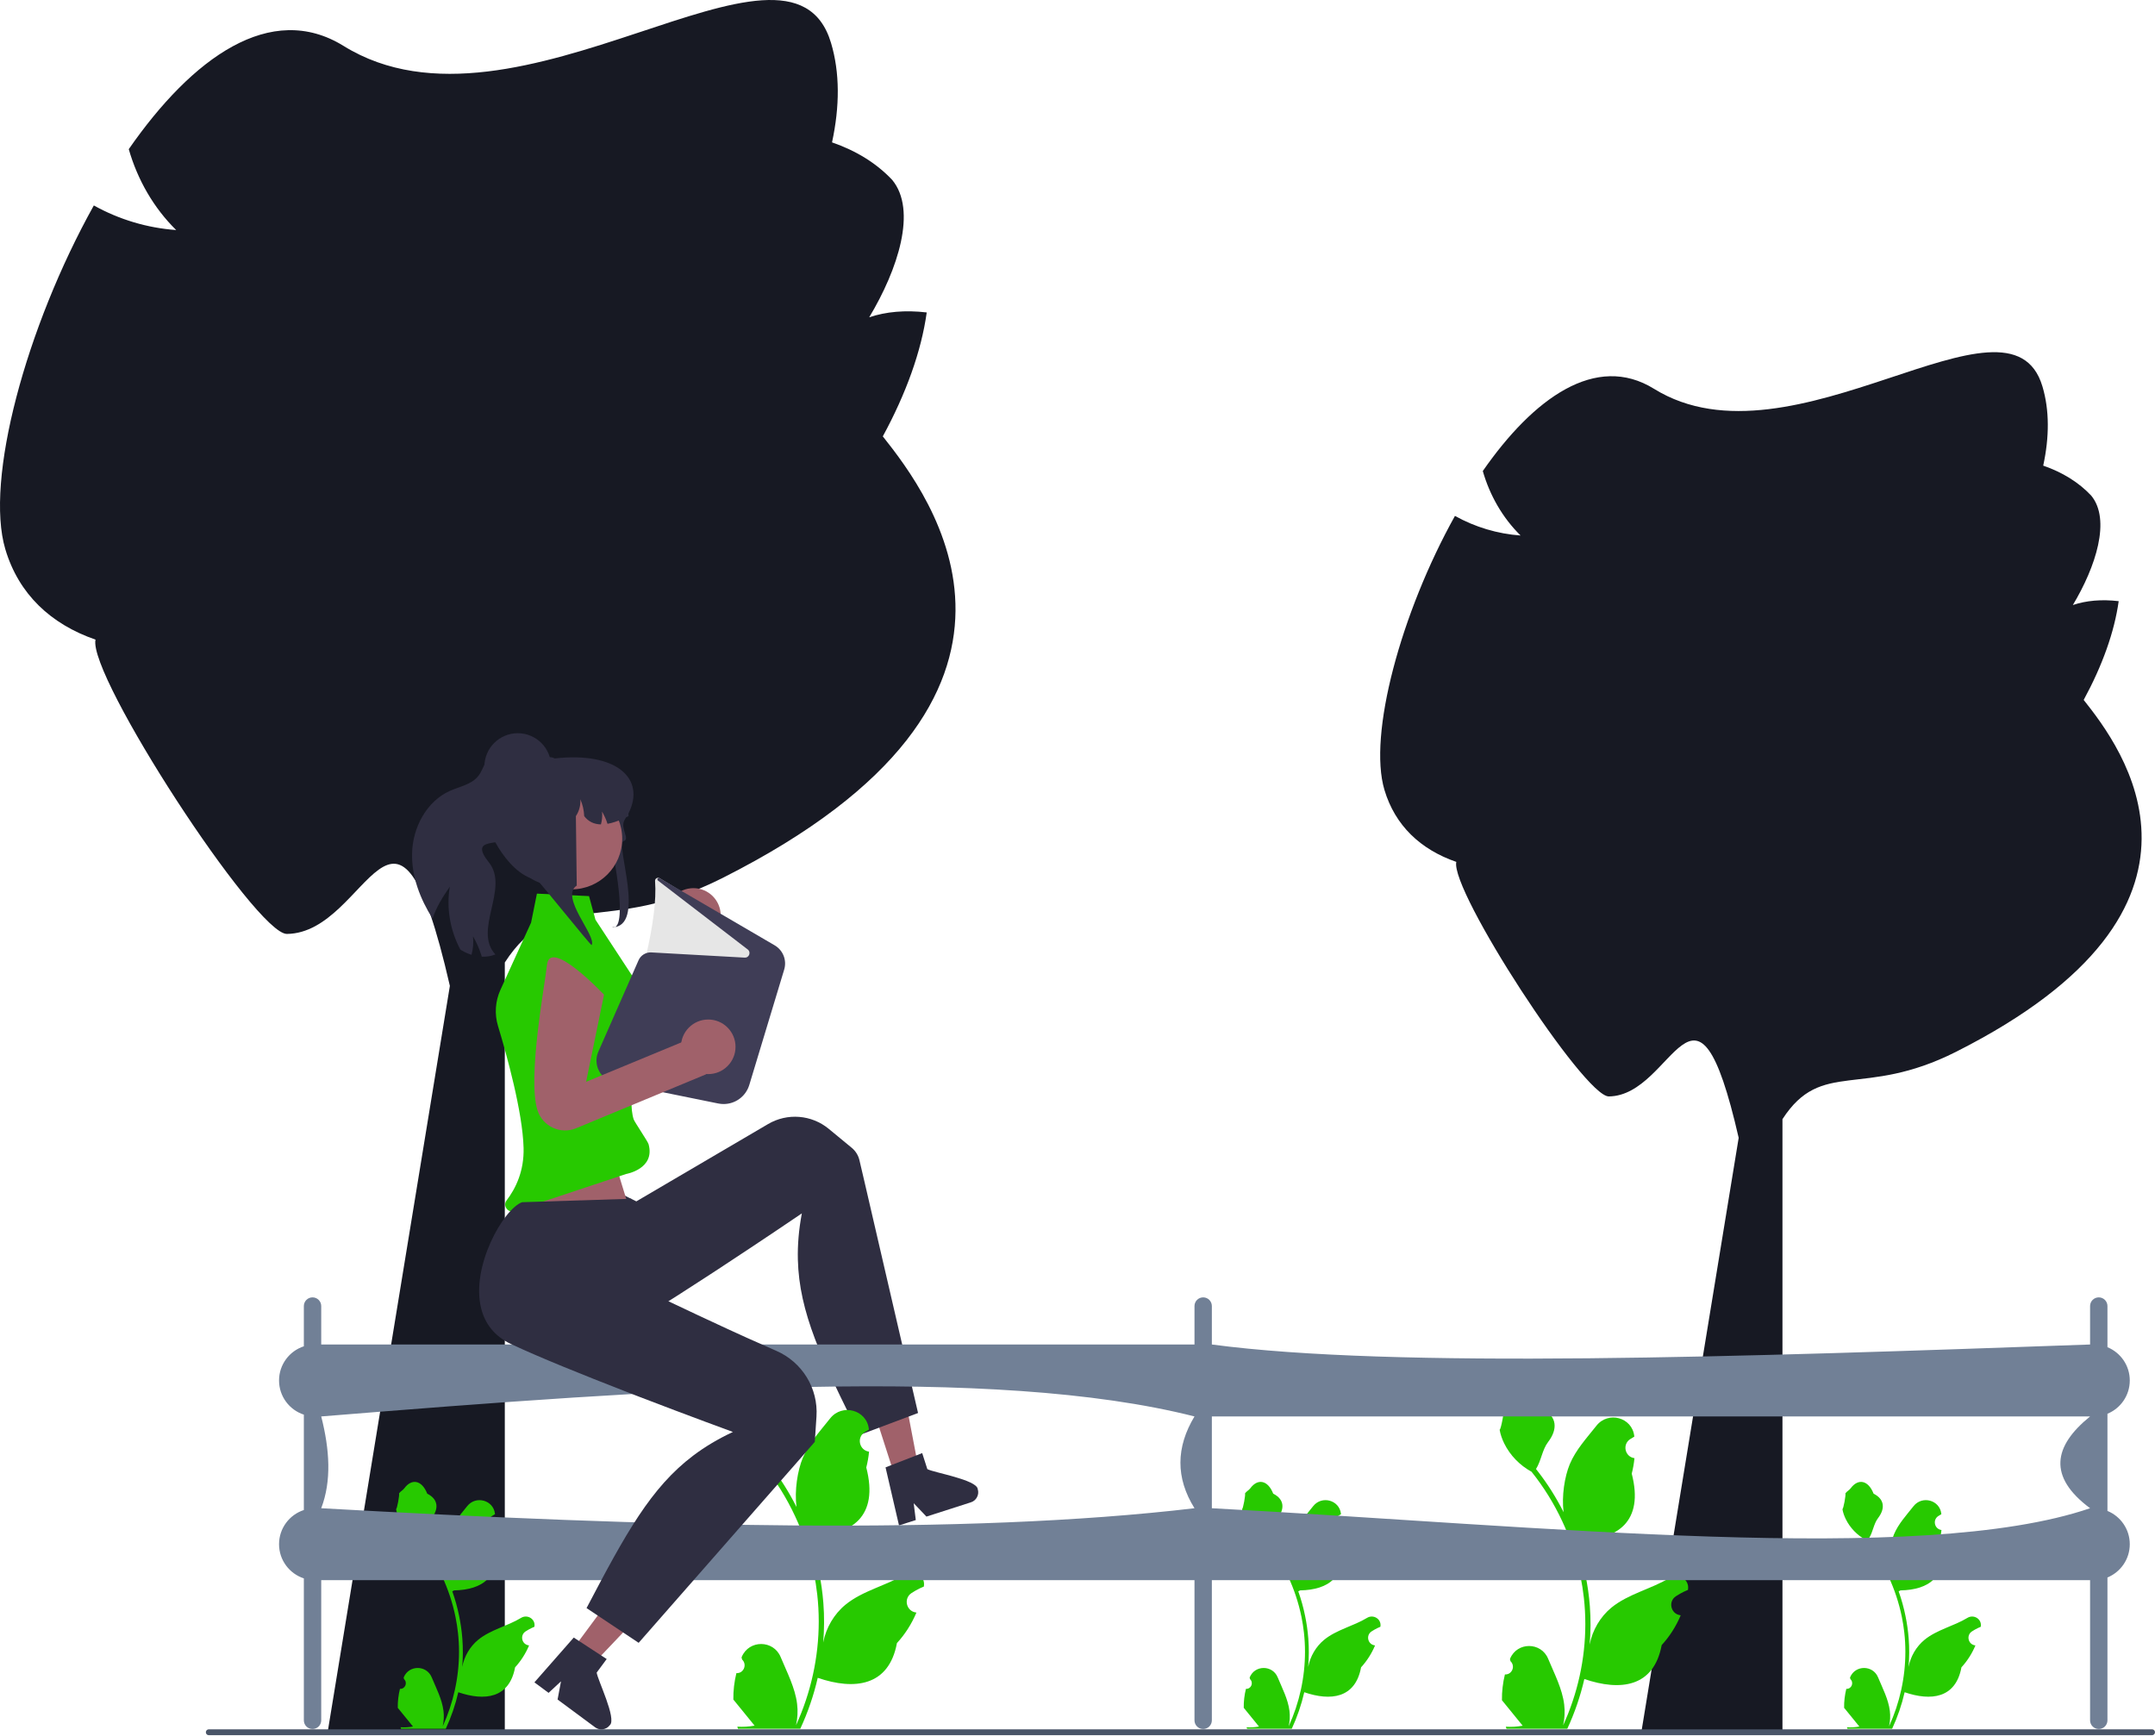
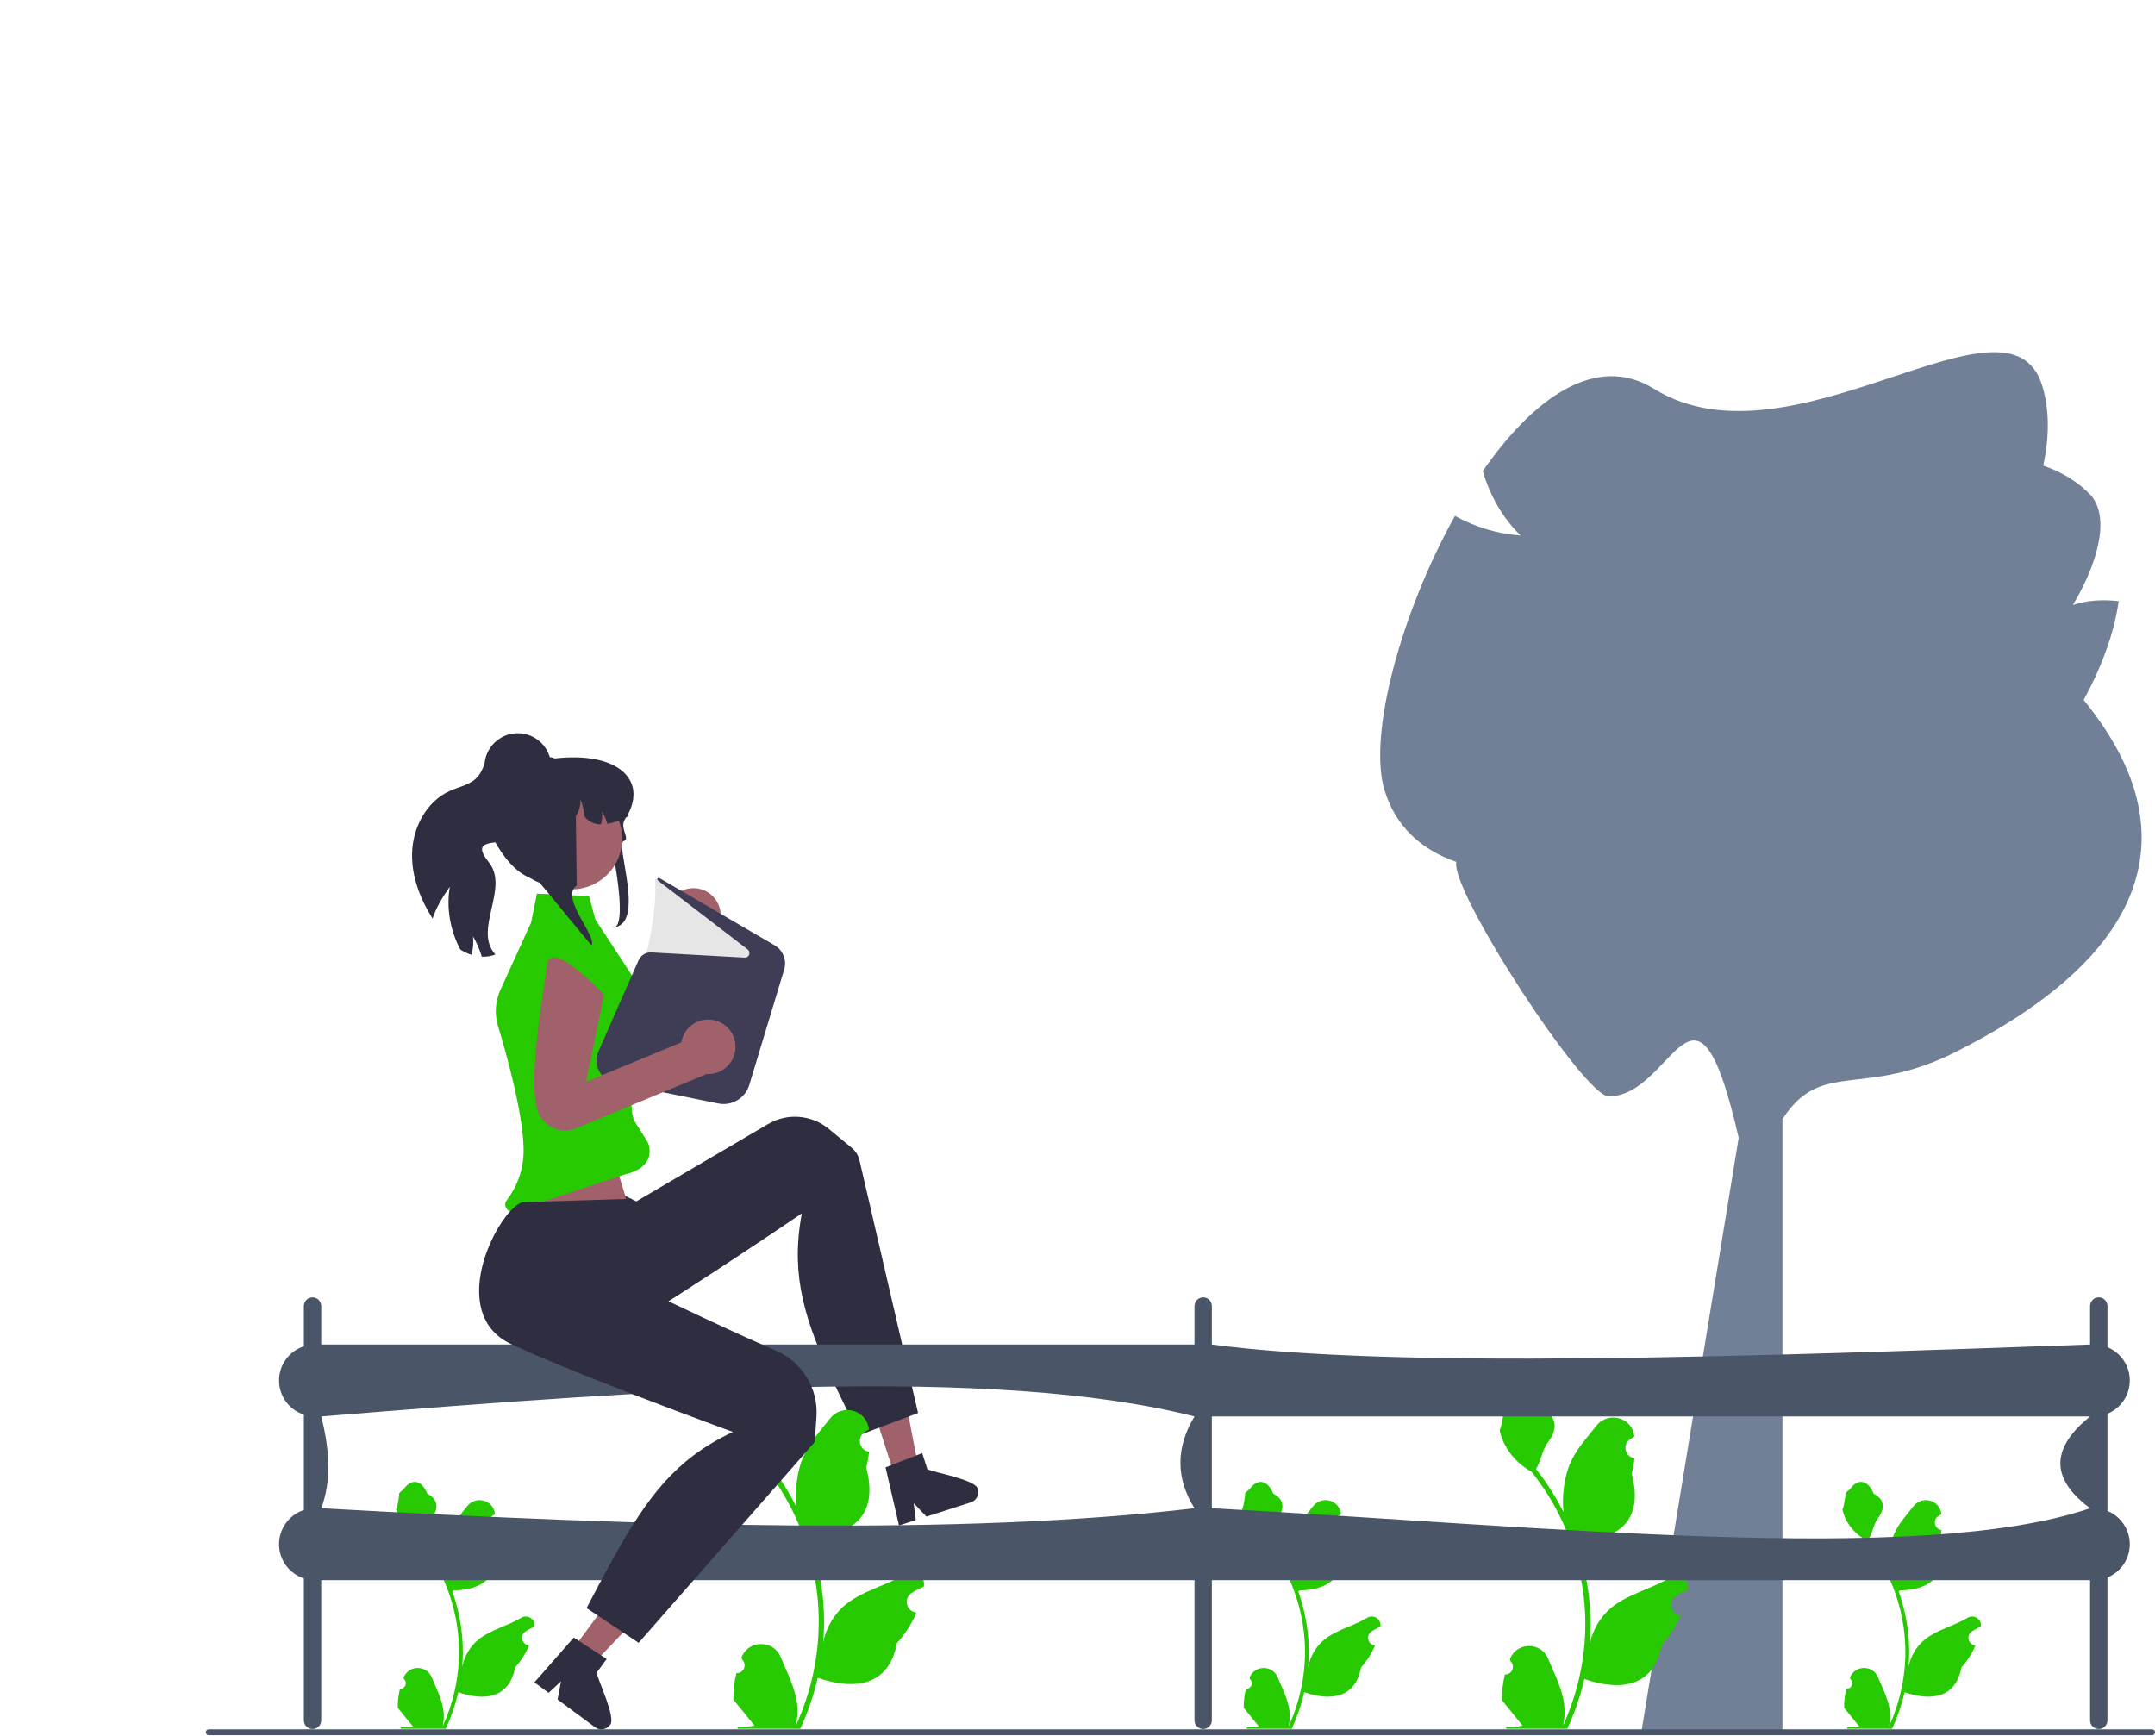
<svg xmlns="http://www.w3.org/2000/svg" width="868.644" height="699.464" viewBox="0 0 868.644 699.464">
  <g>
    <g>
      <polygon points="360.82 595.432 370.349 592.367 363.059 554.15 348.994 558.675 360.82 595.432" fill="#a0616a" />
      <path d="M369.27,586.704l-.01,.003-9.991,3.881-.01,.003-2.312,.902,5.152,22.216,.274,1.19,6.774-2.173-.158-1.223-.697-5.56,4.223,4.429,.917,.967,17.949-5.765c1.067-.343,1.909-1.079,2.404-2.009,.546-.975,.696-2.171,.319-3.322-.381-3.779-17.761-6.633-20.31-8.043l-2.074-6.46-2.451,.962Z" fill="#2f2e41" />
    </g>
    <path d="M343.329,462.686c1.546,1.276,2.632,3.023,3.091,4.975h0l2.046,8.736,21.584,93.183-23.624,8.882c-15.216-30.369-24.307-49.402-24.821-70.756-.144-5.916,.376-12.02,1.601-18.59,0,0-15.382,10.471-33.663,22.454-1.605,1.051-3.236,2.12-4.888,3.186-15.164,9.876-31.511,20.232-42.412,26.301-6.632,3.693-12.978,3.664-18.671,1.408-16.251-6.397-27.326-30.809-25.175-38.376l24.551-36.54,30.372,15.142,3.175,1.58,53.12-31.175c7.751-4.549,17.517-3.77,24.45,1.948l9.266,7.644Z" fill="#2f2e41" />
  </g>
-   <path d="M839.898,282.138c7.5-13.8,12.37-27.33,14.11-39.81-6.953-.813-13.104-.247-18.475,1.556,9.247-15.409,15.42-34.385,7.385-44.126-5.06-5.37-11.6-9.39-19.33-12.06,2.5-11.57,2.53-22.41-.32-31.94-13.22-44.37-100.72,35.57-156.56,.97-23.41-14.5-48.61,3.77-69.02,33.15,2.8,9.77,7.97,18.85,15.23,25.98-9.25-.66-18.35-3.38-26.45-7.9-21.84,39.19-35.04,88.25-28.43,110.43,4.29,14.39,14.56,24.06,28.97,29.04-2.5,11.57,51.517,94.625,61.47,94.539,26.46-.23,34.688-60.332,52.354,16.689l-39.354,240.311h57v-247.831c15.86-24.488,32.243-8.109,70-27.169,115.81-58.46,66.439-122.893,51.42-141.828Z" fill="#171923" />
-   <path d="M355.844,175.9c9.412-17.317,15.523-34.296,17.706-49.956-8.726-1.02-16.444-.31-23.183,1.953,11.604-19.336,19.35-43.149,9.267-55.373-6.35-6.739-14.556-11.783-24.257-15.134,3.137-14.519,3.175-28.122-.402-40.081-16.589-55.679-126.391,44.636-196.463,1.217C109.136,.331,77.514,23.257,51.902,60.126c3.514,12.26,10.001,23.654,19.112,32.602-11.608-.828-23.027-4.241-33.191-9.913C10.416,131.992-6.149,193.556,2.146,221.389c5.383,18.058,18.271,30.192,36.354,36.441-3.137,14.519,64.647,118.742,77.137,118.634,33.204-.288,43.529-75.709,65.698,20.943l-49.384,301.559h71.528V387.97c19.902-30.73,40.46-10.176,87.841-34.093,145.326-73.359,83.372-154.215,64.526-177.977Z" fill="#171923" />
+   <path d="M839.898,282.138c7.5-13.8,12.37-27.33,14.11-39.81-6.953-.813-13.104-.247-18.475,1.556,9.247-15.409,15.42-34.385,7.385-44.126-5.06-5.37-11.6-9.39-19.33-12.06,2.5-11.57,2.53-22.41-.32-31.94-13.22-44.37-100.72,35.57-156.56,.97-23.41-14.5-48.61,3.77-69.02,33.15,2.8,9.77,7.97,18.85,15.23,25.98-9.25-.66-18.35-3.38-26.45-7.9-21.84,39.19-35.04,88.25-28.43,110.43,4.29,14.39,14.56,24.06,28.97,29.04-2.5,11.57,51.517,94.625,61.47,94.539,26.46-.23,34.688-60.332,52.354,16.689l-39.354,240.311h57v-247.831c15.86-24.488,32.243-8.109,70-27.169,115.81-58.46,66.439-122.893,51.42-141.828Z" fill="#718096" />
  <path d="M502.215,680.777c2.066,.129,3.208-2.437,1.645-3.933l-.155-.618c.02-.05,.041-.099,.062-.148,2.089-4.982,9.17-4.947,11.241,.042,1.839,4.428,4.179,8.864,4.756,13.546,.258,2.067,.142,4.172-.316,6.2,4.308-9.411,6.575-19.687,6.575-30.021,0-2.597-.142-5.193-.433-7.783-.239-2.119-.568-4.224-.995-6.31-2.306-11.277-7.299-22.018-14.5-30.99-3.462-1.892-6.349-4.851-8.093-8.397-.626-1.279-1.117-2.655-1.35-4.056,.394,.052,1.486-5.949,1.188-6.317,.549-.833,1.532-1.247,2.131-2.06,2.982-4.043,7.091-3.337,9.236,2.157,4.582,2.313,4.627,6.148,1.815,9.837-1.789,2.347-2.035,5.522-3.604,8.035,.162,.207,.329,.407,.491,.614,2.961,3.798,5.522,7.88,7.681,12.169-.61-4.766,.291-10.508,1.826-14.21,1.748-4.217,5.025-7.769,7.91-11.415,3.466-4.379,10.573-2.468,11.184,3.083,.006,.054,.012,.107,.017,.161-.429,.242-.848,.499-1.259,.77-2.339,1.547-1.531,5.174,1.241,5.602l.063,.01c-.155,1.544-.42,3.074-.807,4.579,3.702,14.316-4.29,19.53-15.701,19.764-.252,.129-.497,.258-.749,.381,1.156,3.255,2.08,6.594,2.764,9.979,.614,2.99,1.04,6.013,1.279,9.049,.297,3.83,.271,7.68-.052,11.503l.019-.136c.82-4.211,3.107-8.145,6.427-10.87,4.946-4.063,11.933-5.559,17.268-8.824,2.568-1.572,5.859,.459,5.411,3.437l-.022,.143c-.794,.323-1.569,.698-2.319,1.117-.429,.242-.848,.499-1.259,.77-2.339,1.547-1.531,5.174,1.241,5.602l.063,.01c.045,.006,.084,.013,.129,.019-1.363,3.236-3.262,6.239-5.639,8.829-2.315,12.497-12.256,13.683-22.89,10.044h-.006c-1.163,5.064-2.861,10.011-5.044,14.726h-18.02c-.065-.2-.123-.407-.181-.607,1.666,.103,3.346,.006,4.986-.297-1.337-1.641-2.674-3.294-4.011-4.935-.032-.032-.058-.065-.084-.097-.678-.84-1.363-1.673-2.041-2.512l-0-.001c-.042-2.578,.267-5.147,.879-7.64l.001-0Z" fill="#27c900" />
  <path d="M606.606,674.963c2.813,.176,4.367-3.318,2.239-5.355l-.212-.842c.028-.067,.056-.135,.084-.202,2.844-6.782,12.484-6.735,15.304,.057,2.503,6.028,5.69,12.067,6.474,18.441,.352,2.814,.193,5.68-.431,8.441,5.865-12.811,8.951-26.801,8.951-40.87,0-3.535-.193-7.07-.589-10.596-.325-2.884-.774-5.751-1.354-8.591-3.139-15.353-9.936-29.975-19.74-42.189-4.713-2.576-8.644-6.604-11.018-11.431-.853-1.741-1.521-3.614-1.838-5.522,.536,.07,2.022-8.098,1.618-8.6,.747-1.134,2.085-1.698,2.902-2.805,4.06-5.505,9.654-4.544,12.574,2.937,6.238,3.148,6.299,8.37,2.471,13.392-2.435,3.195-2.77,7.518-4.907,10.938,.22,.281,.449,.554,.668,.835,4.031,5.17,7.518,10.728,10.457,16.566-.831-6.489,.396-14.306,2.486-19.345,2.38-5.741,6.841-10.577,10.769-15.54,4.719-5.962,14.394-3.36,15.226,4.198,.008,.073,.016,.146,.024,.219-.583,.329-1.155,.679-1.713,1.048-3.185,2.106-2.084,7.044,1.69,7.626l.085,.013c-.211,2.102-.572,4.186-1.099,6.234,5.04,19.489-5.841,26.588-21.376,26.907-.343,.176-.677,.352-1.02,.519,1.574,4.432,2.831,8.978,3.763,13.585,.835,4.071,1.416,8.186,1.741,12.319,.405,5.214,.369,10.455-.07,15.66l.026-.185c1.117-5.733,4.229-11.088,8.749-14.799,6.733-5.531,16.245-7.568,23.509-12.013,3.496-2.14,7.977,.625,7.367,4.679-.01,.065-.02,.129-.03,.194-1.082,.44-2.137,.95-3.157,1.521-.583,.329-1.155,.679-1.714,1.048-3.185,2.106-2.084,7.044,1.69,7.626l.086,.013c.062,.009,.114,.018,.176,.026-1.855,4.405-4.44,8.494-7.676,12.02-3.151,17.013-16.685,18.628-31.162,13.673h-.009c-1.583,6.894-3.895,13.629-6.867,20.048h-24.532c-.088-.273-.167-.554-.246-.827,2.269,.141,4.555,.009,6.788-.404-1.82-2.233-3.64-4.485-5.46-6.718-.044-.044-.079-.088-.114-.132-.923-1.143-1.855-2.277-2.779-3.42l-0-.001c-.058-3.509,.363-7.007,1.196-10.401l.001-0Z" fill="#27c900" />
  <path d="M744.215,680.777c2.066,.129,3.208-2.437,1.645-3.933l-.155-.618c.02-.05,.041-.099,.062-.148,2.089-4.982,9.17-4.947,11.241,.042,1.839,4.428,4.179,8.864,4.756,13.546,.258,2.067,.142,4.172-.316,6.2,4.308-9.411,6.575-19.687,6.575-30.021,0-2.597-.142-5.193-.433-7.783-.239-2.119-.568-4.224-.995-6.31-2.306-11.277-7.299-22.018-14.5-30.99-3.462-1.892-6.349-4.851-8.093-8.397-.626-1.279-1.117-2.655-1.35-4.056,.394,.052,1.486-5.949,1.188-6.317,.549-.833,1.532-1.247,2.131-2.06,2.982-4.043,7.091-3.337,9.236,2.157,4.582,2.313,4.627,6.148,1.815,9.837-1.789,2.347-2.035,5.522-3.604,8.035,.162,.207,.329,.407,.491,.614,2.961,3.798,5.522,7.88,7.681,12.169-.61-4.766,.291-10.508,1.826-14.21,1.748-4.217,5.025-7.769,7.91-11.415,3.466-4.379,10.573-2.468,11.184,3.083,.006,.054,.012,.107,.017,.161-.429,.242-.848,.499-1.259,.77-2.339,1.547-1.531,5.174,1.241,5.602l.063,.01c-.155,1.544-.42,3.074-.807,4.579,3.702,14.316-4.29,19.53-15.701,19.764-.252,.129-.497,.258-.749,.381,1.156,3.255,2.08,6.594,2.764,9.979,.614,2.99,1.04,6.013,1.279,9.049,.297,3.83,.271,7.68-.052,11.503l.019-.136c.82-4.211,3.107-8.145,6.427-10.87,4.946-4.063,11.933-5.559,17.268-8.824,2.568-1.572,5.859,.459,5.411,3.437l-.022,.143c-.794,.323-1.569,.698-2.319,1.117-.429,.242-.848,.499-1.259,.77-2.339,1.547-1.531,5.174,1.241,5.602l.063,.01c.045,.006,.084,.013,.129,.019-1.363,3.236-3.262,6.239-5.639,8.829-2.315,12.497-12.256,13.683-22.89,10.044h-.006c-1.163,5.064-2.861,10.011-5.044,14.726h-18.02c-.065-.2-.123-.407-.181-.607,1.666,.103,3.346,.006,4.986-.297-1.337-1.641-2.674-3.294-4.011-4.935-.032-.032-.058-.065-.084-.097-.678-.84-1.363-1.673-2.041-2.512l-0-.001c-.042-2.578,.267-5.147,.879-7.64l.001-0Z" fill="#27c900" />
  <path d="M296.831,674.435c2.88,.18,4.472-3.398,2.293-5.484l-.217-.862c.029-.069,.057-.138,.086-.207,2.913-6.946,12.784-6.898,15.672,.058,2.563,6.174,5.827,12.358,6.63,18.885,.36,2.881,.198,5.817-.441,8.645,6.006-13.12,9.167-27.447,9.167-41.854,0-3.62-.198-7.24-.603-10.851-.333-2.954-.792-5.889-1.387-8.798-3.215-15.722-10.175-30.697-20.216-43.205-4.827-2.638-8.852-6.763-11.283-11.706-.873-1.783-1.558-3.701-1.882-5.655,.549,.072,2.071-8.293,1.657-8.807,.765-1.162,2.136-1.739,2.972-2.872,4.158-5.637,9.886-4.653,12.877,3.008,6.388,3.224,6.45,8.571,2.53,13.714-2.494,3.272-2.837,7.699-5.025,11.202,.225,.288,.459,.567,.684,.856,4.128,5.295,7.699,10.986,10.709,16.965-.851-6.645,.405-14.65,2.546-19.811,2.437-5.88,7.006-10.832,11.029-15.915,4.832-6.105,14.741-3.441,15.592,4.299,.008,.075,.016,.15,.024,.225-.598,.337-1.183,.695-1.755,1.073-3.262,2.157-2.134,7.213,1.73,7.81l.088,.013c-.216,2.152-.585,4.286-1.126,6.384,5.161,19.959-5.981,27.228-21.891,27.555-.351,.18-.693,.36-1.045,.531,1.612,4.538,2.9,9.194,3.854,13.912,.855,4.169,1.45,8.383,1.783,12.616,.414,5.34,.378,10.707-.072,16.038l.027-.189c1.144-5.871,4.331-11.355,8.96-15.155,6.895-5.664,16.636-7.75,24.075-12.303,3.581-2.192,8.169,.641,7.544,4.792-.01,.066-.02,.133-.03,.199-1.108,.45-2.188,.973-3.233,1.558-.598,.337-1.183,.695-1.755,1.073-3.262,2.157-2.134,7.213,1.73,7.81l.088,.013c.063,.009,.117,.018,.18,.027-1.9,4.511-4.547,8.699-7.861,12.309-3.227,17.423-17.087,19.076-31.913,14.002h-.009c-1.621,7.06-3.989,13.957-7.033,20.531h-25.123c-.09-.279-.171-.567-.252-.847,2.323,.144,4.665,.009,6.952-.414-1.864-2.287-3.728-4.593-5.592-6.88-.045-.045-.081-.09-.117-.135-.945-1.171-1.9-2.332-2.845-3.503l-.001-.001c-.059-3.594,.372-7.175,1.225-10.651l.001-0Z" fill="#27c900" />
  <path d="M161.215,680.777c2.066,.129,3.208-2.437,1.645-3.933l-.155-.618c.02-.05,.041-.099,.062-.148,2.089-4.982,9.17-4.947,11.241,.042,1.839,4.428,4.179,8.864,4.756,13.546,.258,2.067,.142,4.172-.316,6.2,4.308-9.411,6.575-19.687,6.575-30.021,0-2.597-.142-5.193-.433-7.783-.239-2.119-.568-4.224-.995-6.31-2.306-11.277-7.299-22.018-14.5-30.99-3.462-1.892-6.349-4.851-8.093-8.397-.626-1.279-1.117-2.655-1.35-4.056,.394,.052,1.486-5.949,1.188-6.317,.549-.833,1.532-1.247,2.131-2.06,2.982-4.043,7.091-3.337,9.236,2.157,4.582,2.313,4.627,6.148,1.815,9.837-1.789,2.347-2.035,5.522-3.604,8.035,.162,.207,.329,.407,.491,.614,2.961,3.798,5.522,7.88,7.681,12.169-.61-4.766,.291-10.508,1.826-14.21,1.748-4.217,5.025-7.769,7.91-11.415,3.466-4.379,10.573-2.468,11.184,3.083,.006,.054,.012,.107,.017,.161-.429,.242-.848,.499-1.259,.77-2.339,1.547-1.531,5.174,1.241,5.602l.063,.01c-.155,1.544-.42,3.074-.807,4.579,3.702,14.316-4.29,19.53-15.701,19.764-.252,.129-.497,.258-.749,.381,1.156,3.255,2.08,6.594,2.764,9.979,.614,2.99,1.04,6.013,1.279,9.049,.297,3.83,.271,7.68-.052,11.503l.019-.136c.82-4.211,3.107-8.145,6.427-10.87,4.946-4.063,11.933-5.559,17.268-8.824,2.568-1.572,5.859,.459,5.411,3.437l-.022,.143c-.794,.323-1.569,.698-2.319,1.117-.429,.242-.848,.499-1.259,.77-2.339,1.547-1.531,5.174,1.241,5.602l.063,.01c.045,.006,.084,.013,.129,.019-1.363,3.236-3.262,6.239-5.639,8.829-2.315,12.497-12.256,13.683-22.89,10.044h-.006c-1.163,5.064-2.861,10.011-5.044,14.726h-18.02c-.065-.2-.123-.407-.181-.607,1.666,.103,3.346,.006,4.986-.297-1.337-1.641-2.674-3.294-4.011-4.935-.032-.032-.058-.065-.084-.097-.678-.84-1.363-1.673-2.041-2.512l-0-.001c-.042-2.578,.267-5.147,.879-7.64l.001-0Z" fill="#27c900" />
  <g>
    <path d="M234.719,383.122s-31.902-1.499-24.874,7.367c4.573,5.77,25.894,38.265,37.989,44.77,6.023,3.239,13.526,.623,16.242-5.654l22.54-52.091-14.789-5.365-17.894,41.217-19.215-30.246Z" fill="#a0616a" />
    <circle cx="279.507" cy="369.013" r="11" fill="#a0616a" />
  </g>
  <path d="M292.179,429.671l-42.804-4.291,.174-.581c8.627-28.8,15.673-53.921,14.495-69.672-.034-.448,.185-.873,.57-1.11,.39-.238,.875-.241,1.267-.005l45.256,27.393-3.403,15.395-15.554,32.872Z" fill="#e6e6e6" />
  <polygon points="244.428 457.219 254.287 489.37 209.428 494.219 225.428 453.219 244.428 457.219" fill="#a0616a" />
  <path d="M255.408,432.339c-1.07,7.64-1.32,14.86,.02,18.88,.356,1.069,5.692,8.883,6,10,2.754,9.984-9,12-9,12l-45.093,14.971c-2.597,.862-4.782-2.146-3.123-4.321,3.699-4.85,7.077-11.858,6.836-21.139-.375-14.463-6.776-37.465-10.314-49.161-1.456-4.813-1.105-9.985,.98-14.561l5.034-11.048,7.32-16.05,2.36-11.69,21,1,2.59,9.51,19.54,29.83c.79,1.21,1.31,2.56,1.54,3.95,.31,1.74,.16,3.56-.45,5.27-2.03,5.69-4.1,14.36-5.24,22.56Z" fill="#27c900" />
  <path d="M197.058,347.616c8.39,10.46-6.49,27.3,2.63,37.13-1.75,.7-3.62,.97-5.5,.88-.09-.32-.19-.64-.29-.95-.81-2.52-1.89-4.95-3.24-7.23,.26,2.48,.06,5.02-.6,7.43-1.41-.43-2.77-1.05-4.03-1.81-.16-.09-.3-.18-.46-.29-4.12-7.69-5.71-16.74-4.26-25.34-2.78,4.01-5.46,8.22-6.94,12.85-5.01-7.92-8.49-16.95-8.27-26.27,.22-10.37,5.8-21.01,15.28-25.23,3.91-1.74,8.55-2.52,11.28-5.82,1.47-1.76,2.17-4.02,3.23-6.06,1.06-2.04,2.71-4.02,4.99-4.35,1.36-.19,2.81,.56,3.56,1.64-3.69,4.04-3.48,10.6-2.28,16.11,1.28,5.92,5.15,13.26,1.2,17.85-2.43,2.83-14.33-.54-6.3,9.46Z" fill="#2f2e41" />
  <path d="M245.882,338.688c-.542-1.896,3.192,9.693,1.39,9.902-8.205,.941-19.469,5.842-25.184,8.128-.257-.03-.515-.06-.765-.097-.613-.067-1.211-.164-1.802-.276-13.307-2.518-18.424-22.959-18.424-23.146,0-.919,2.205-26.158,5.68-26.532,.901-.097,1.817-.149,2.748-.149h8.622c1.832-.389,3.648-.657,5.412-.784h.015c24.851-2.834,36.851,8.085,29.763,22.129-.008,.015-.023,.03-.03,.045-.371,.553-.696,1.076-.984,1.576-.28,.471-.515,.919-.719,1.345-1.582,3.287,2.485,7.424-.212,8.196-3.586,1.027,9.432,34.778-4.763,34.778,6.905,1.963,.747-29.885-.747-35.114Z" fill="#2f2e41" />
  <circle cx="230.387" cy="338.08" r="20.413" fill="#a0616a" />
  <path d="M253.337,328.976c-.34,.18-.67,.34-1.01,.51-.36,.17-.72,.34-1.07,.5-2.28,1.03-4.42,1.76-6.38,2.09-.55-1.72-1.29-3.38-2.21-4.94,.18,1.73,.03,3.5-.44,5.18-2.73-.05-5.02-1.08-6.75-3.34-.09-2.33-.61-4.65-1.55-6.8,.18,2.38-.48,4.81-1.8,6.8l.35,27.99c-7,4.65,8.12,20.33,6,24-.61-.07-21.4-26.11-21.99-26.22-13.31-2.52-21.76-24.44-20.68-25.68,0-3.65,.85-7.09,2.37-10.17,1.97-4,5.06-7.36,8.89-9.67,2.25-1.09,4.63-1.98,7.1-2.66,.06-.02,.11-.03,.17-.05,.75-.2,1.52-.39,2.28-.54,1.57-.33,3.16-.58,4.78-.73,.12-.01,.23-.01,.34-.01,.66,0,1.28,.18,1.82,.5h.02c.39,.24,.74,.54,1.01,.91,.47,.6,.74,1.34,.74,2.16h7.57c.28,0,.56,0,.84,.02,10.55,.42,19.02,8.71,19.57,19.08,.02,.36,.03,.71,.03,1.07Z" fill="#2f2e41" />
  <path d="M222.154,309.003c0,7.427-6.021,13.448-13.448,13.448-7.427,0-13.448-6.021-13.448-13.448s6.021-13.448,13.448-13.448c7.427,0,13.448,6.021,13.448,13.448Z" fill="#2f2e41" />
-   <path d="M849.478,609.053v-39.173c5.279-2.167,9-7.353,9-13.413s-3.721-11.246-9-13.413v-16.587c0-1.933-1.567-3.5-3.5-3.5s-3.5,1.567-3.5,3.5v15.5c-140.765,5.023-280.373,9.791-354,0v-15.5c0-1.933-1.567-3.5-3.5-3.5s-3.5,1.567-3.5,3.5v15.5H129.478v-15.5c0-1.933-1.567-3.5-3.5-3.5s-3.5,1.567-3.5,3.5v16.221c-5.803,1.894-10,7.343-10,13.779s4.197,11.885,10,13.779v38.442c-5.803,1.894-10,7.343-10,13.779s4.197,11.885,10,13.779v57.221c0,1.933,1.567,3.5,3.5,3.5s3.5-1.567,3.5-3.5v-56.5H481.478v56.5c0,1.933,1.567,3.5,3.5,3.5s3.5-1.567,3.5-3.5v-56.5h354v56.5c0,1.933,1.567,3.5,3.5,3.5s3.5-1.567,3.5-3.5v-57.587c5.279-2.167,9-7.353,9-13.413s-3.721-11.246-9-13.413Zm-720-38.087c136.947-11.128,270.945-20.582,352,0-7.488,12.446-7.627,24.781,0,37-93.412,11.027-218.424,7.487-352,0,4.201-10.978,3.426-23.561,0-37Zm359,37v-37h354c-14.821,12.004-17.074,24.287,0,37-68.508,23.402-221.001,7.092-354,0Z" fill="#718096" />
+   <path d="M849.478,609.053v-39.173c5.279-2.167,9-7.353,9-13.413s-3.721-11.246-9-13.413v-16.587c0-1.933-1.567-3.5-3.5-3.5s-3.5,1.567-3.5,3.5v15.5c-140.765,5.023-280.373,9.791-354,0v-15.5c0-1.933-1.567-3.5-3.5-3.5s-3.5,1.567-3.5,3.5v15.5H129.478v-15.5c0-1.933-1.567-3.5-3.5-3.5s-3.5,1.567-3.5,3.5v16.221c-5.803,1.894-10,7.343-10,13.779s4.197,11.885,10,13.779v38.442c-5.803,1.894-10,7.343-10,13.779s4.197,11.885,10,13.779v57.221c0,1.933,1.567,3.5,3.5,3.5s3.5-1.567,3.5-3.5v-56.5H481.478v56.5c0,1.933,1.567,3.5,3.5,3.5s3.5-1.567,3.5-3.5v-56.5h354v56.5c0,1.933,1.567,3.5,3.5,3.5s3.5-1.567,3.5-3.5v-57.587c5.279-2.167,9-7.353,9-13.413s-3.721-11.246-9-13.413Zm-720-38.087c136.947-11.128,270.945-20.582,352,0-7.488,12.446-7.627,24.781,0,37-93.412,11.027-218.424,7.487-352,0,4.201-10.978,3.426-23.561,0-37Zm359,37v-37h354c-14.821,12.004-17.074,24.287,0,37-68.508,23.402-221.001,7.092-354,0Z" fill="#4A5568" />
  <path d="M291.678,445.032c-.726,0-1.461-.072-2.2-.222l-41.876-8.509c-2.667-.542-4.914-2.238-6.166-4.654s-1.342-5.23-.247-7.721l16.193-36.835c.888-2.021,2.968-3.307,5.169-3.172l37.608,2.098c1.019,.044,1.601-.582,1.829-1.197,.229-.616,.189-1.491-.605-2.102l-36.182-27.774c-.248-.193-.301-.535-.125-.795,.177-.26,.514-.335,.784-.175l46.374,27.073c3.414,1.994,4.999,6.028,3.854,9.812l-14.05,46.45c-1.415,4.678-5.658,7.723-10.361,7.723Zm-26.323-90.195l.003,.002-.003-.002Z" fill="#3f3d56" />
  <g>
    <path d="M243.478,400.966s-21.886-23.259-23-12c-.725,7.327-7.996,45.506-3.826,58.591,2.077,6.516,9.288,9.852,15.604,7.23l52.419-21.766-6.899-14.138-41.519,17.182,7.22-35.098Z" fill="#a0616a" />
    <circle cx="285.478" cy="421.967" r="11" fill="#a0616a" />
  </g>
  <path d="M82.974,698.274c0,.66,.53,1.19,1.19,1.19H867.454c.66,0,1.19-.53,1.19-1.19,0-.66-.53-1.19-1.19-1.19H84.164c-.66,0-1.19,.53-1.19,1.19Z" fill="#4A5568" />
  <g>
    <polygon points="230.324 665.547 238.37 671.504 265.175 643.305 253.3 634.513 230.324 665.547" fill="#a0616a" />
    <path d="M240.511,674.21l4.038-5.454-2.211-1.437-8.988-5.865-2.083-1.353-15.049,17.139-.807,.919,5.713,4.23,.904-.837,4.103-3.806-1.131,6.007-.251,1.32,15.146,11.214c.904,.67,1.989,.925,3.028,.789,1.118-.13,2.176-.706,2.896-1.678,2.85-2.512-4.967-18.292-5.308-21.187Z" fill="#2f2e41" />
  </g>
  <path d="M328.428,581.219l-2.03,2.33-5.9,6.76-63.07,71.91-21-14c15.78-30.08,25.93-48.57,42.97-61.45,4.72-3.57,9.98-6.71,16.03-9.55,0,0-17.48-6.38-37.88-14.23-1.79-.69-3.61-1.39-5.44-2.11-16.87-6.55-34.82-13.78-46.11-19.09-6.87-3.23-10.55-8.4-12.04-14.34-4.29-16.93,9.07-40.17,16.47-42.84l44-1.39,5.43,33.5,.57,3.5s16.12,7.79,33.04,15.58c2.54,1.16,5.09,2.33,7.61,3.47,4,1.8,7.9,3.54,11.52,5.11,.083,.036,.166,.072,.248,.108,10.491,4.531,17.021,15.144,16.261,26.547l-.679,10.186Z" fill="#2f2e41" />
</svg>
